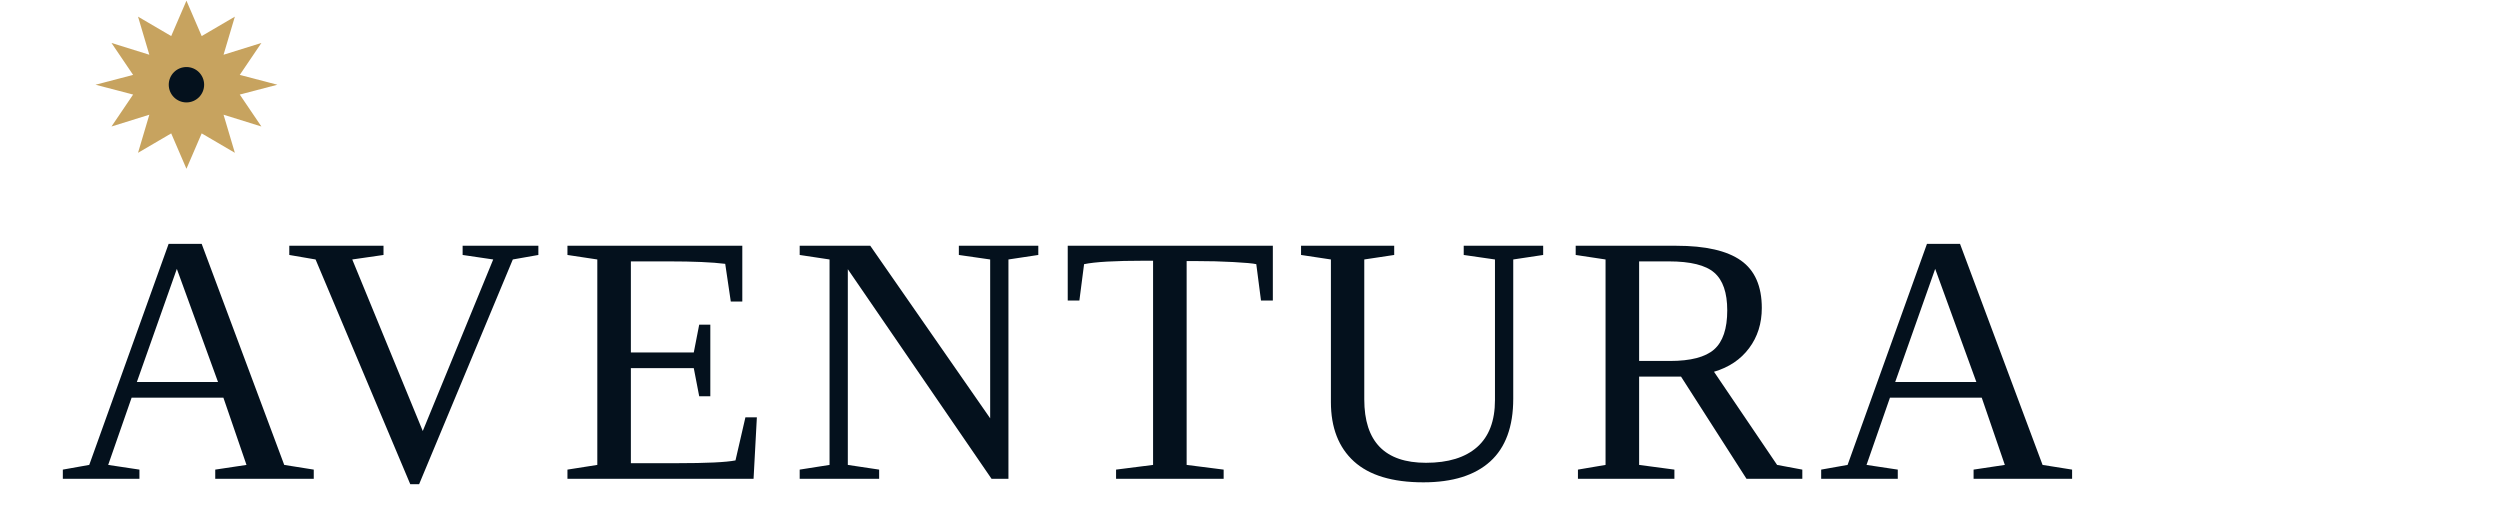
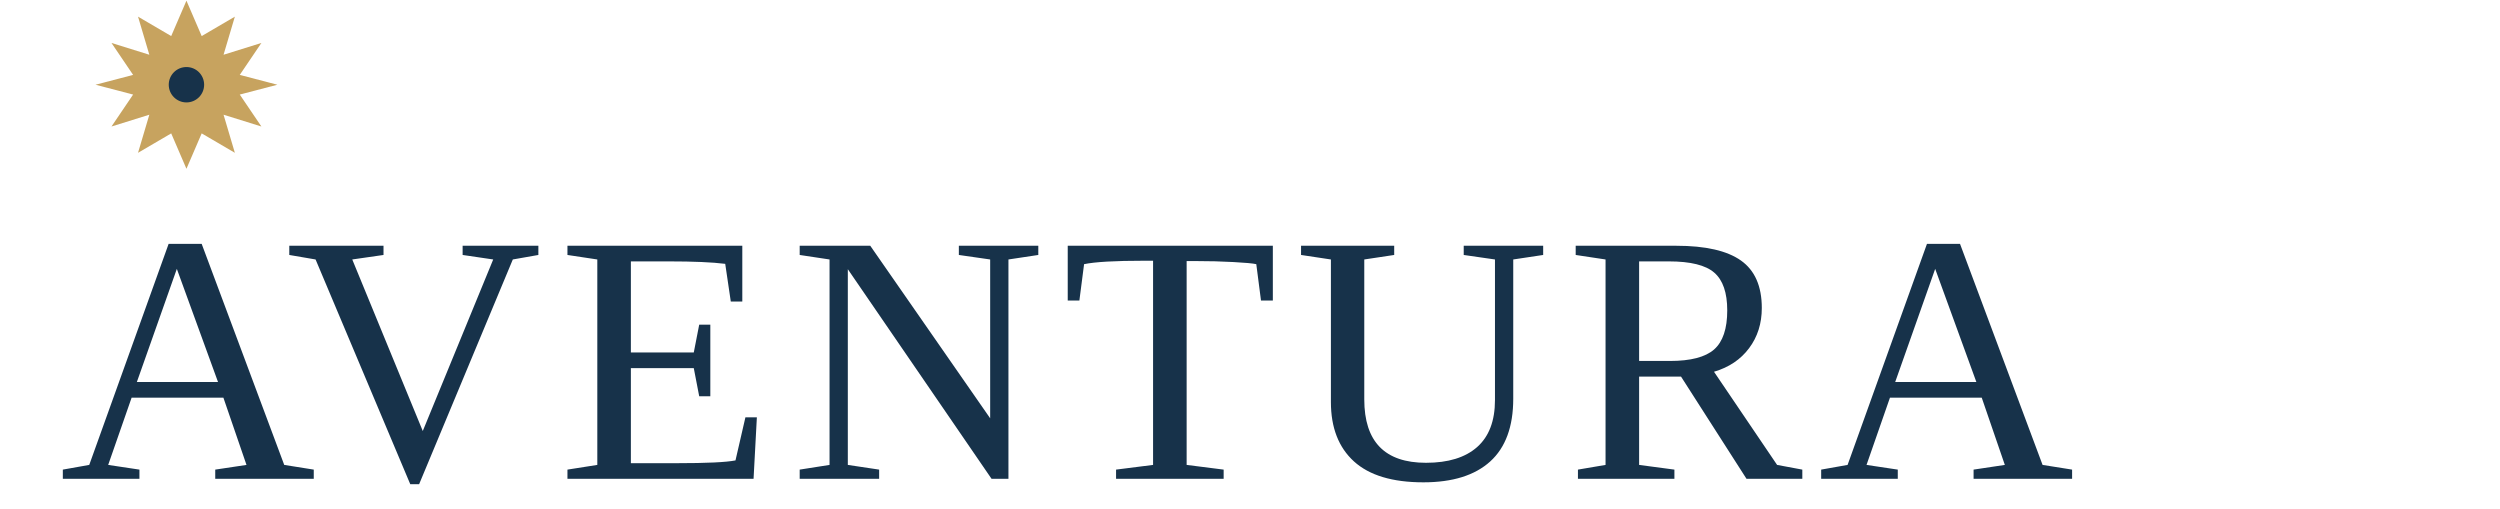
<svg xmlns="http://www.w3.org/2000/svg" viewBox="0 0 590 120" role="img" aria-label="AVENTURA">
  <g aria-hidden="true">
-     <text x="14" y="113" fill="#04111d" font-family="Didot, 'Bodoni 72', 'Bodoni MT', Georgia, 'Times New Roman', serif" font-size="84" font-weight="400" letter-spacing="3.5">AVENTURA</text>
+     <text x="14" y="113" fill="#17324a" font-family="Didot, 'Bodoni 72', 'Bodoni MT', Georgia, 'Times New Roman', serif" font-size="84" font-weight="400" letter-spacing="3.5">AVENTURA</text>
    <g transform="translate(15 -0.42) scale(.58)">
      <path fill="#c7a35f" d="M50 1 56.2 15.4 69.7 7.5 65.1 23 80.5 18.2 71.7 31.2 87 35.2 71.7 39.2 80.5 52.2 65.1 47.4 69.7 62.9 56.2 55 50 69.4 43.8 55 30.3 62.9 34.9 47.4 19.5 52.2 28.3 39.2 13 35.2 28.3 31.2 19.5 18.2 34.9 23 30.3 7.5 43.8 15.4Z" />
-       <circle cx="50" cy="35.2" r="7.2" fill="#04111d" />
+       <circle cx="50" cy="35.2" r="7.2" fill="#17324a" />
    </g>
  </g>
</svg>
